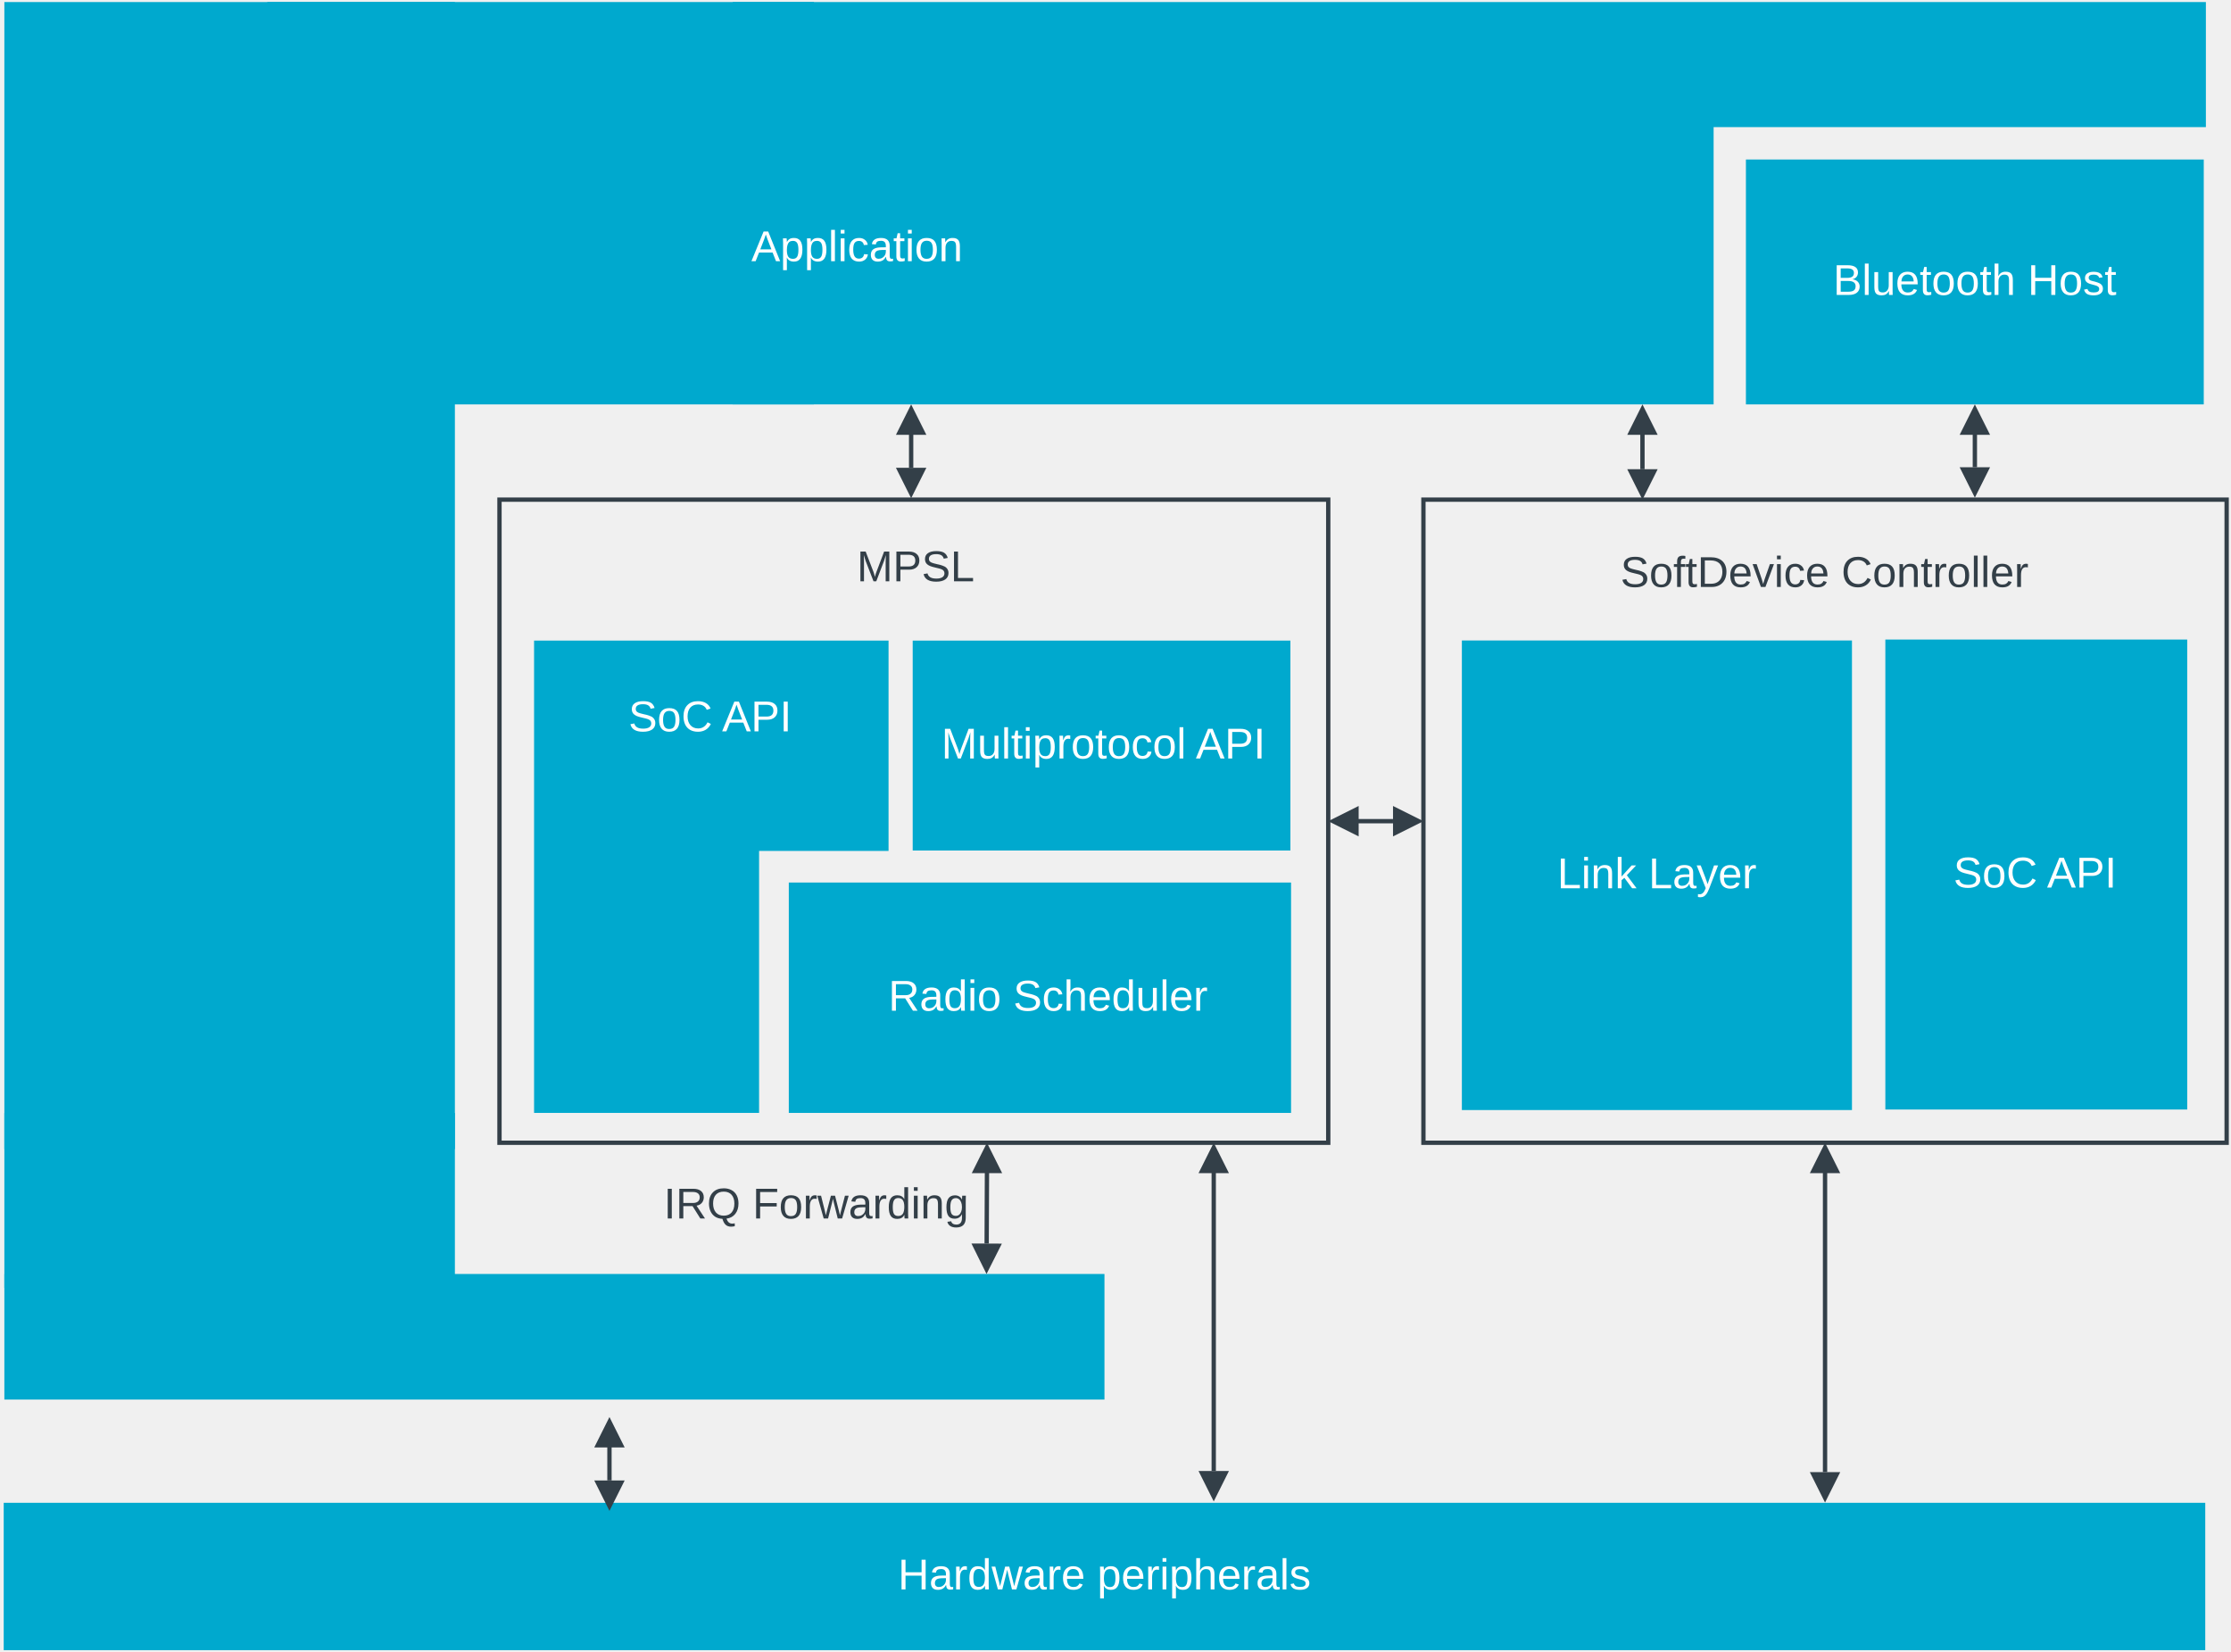
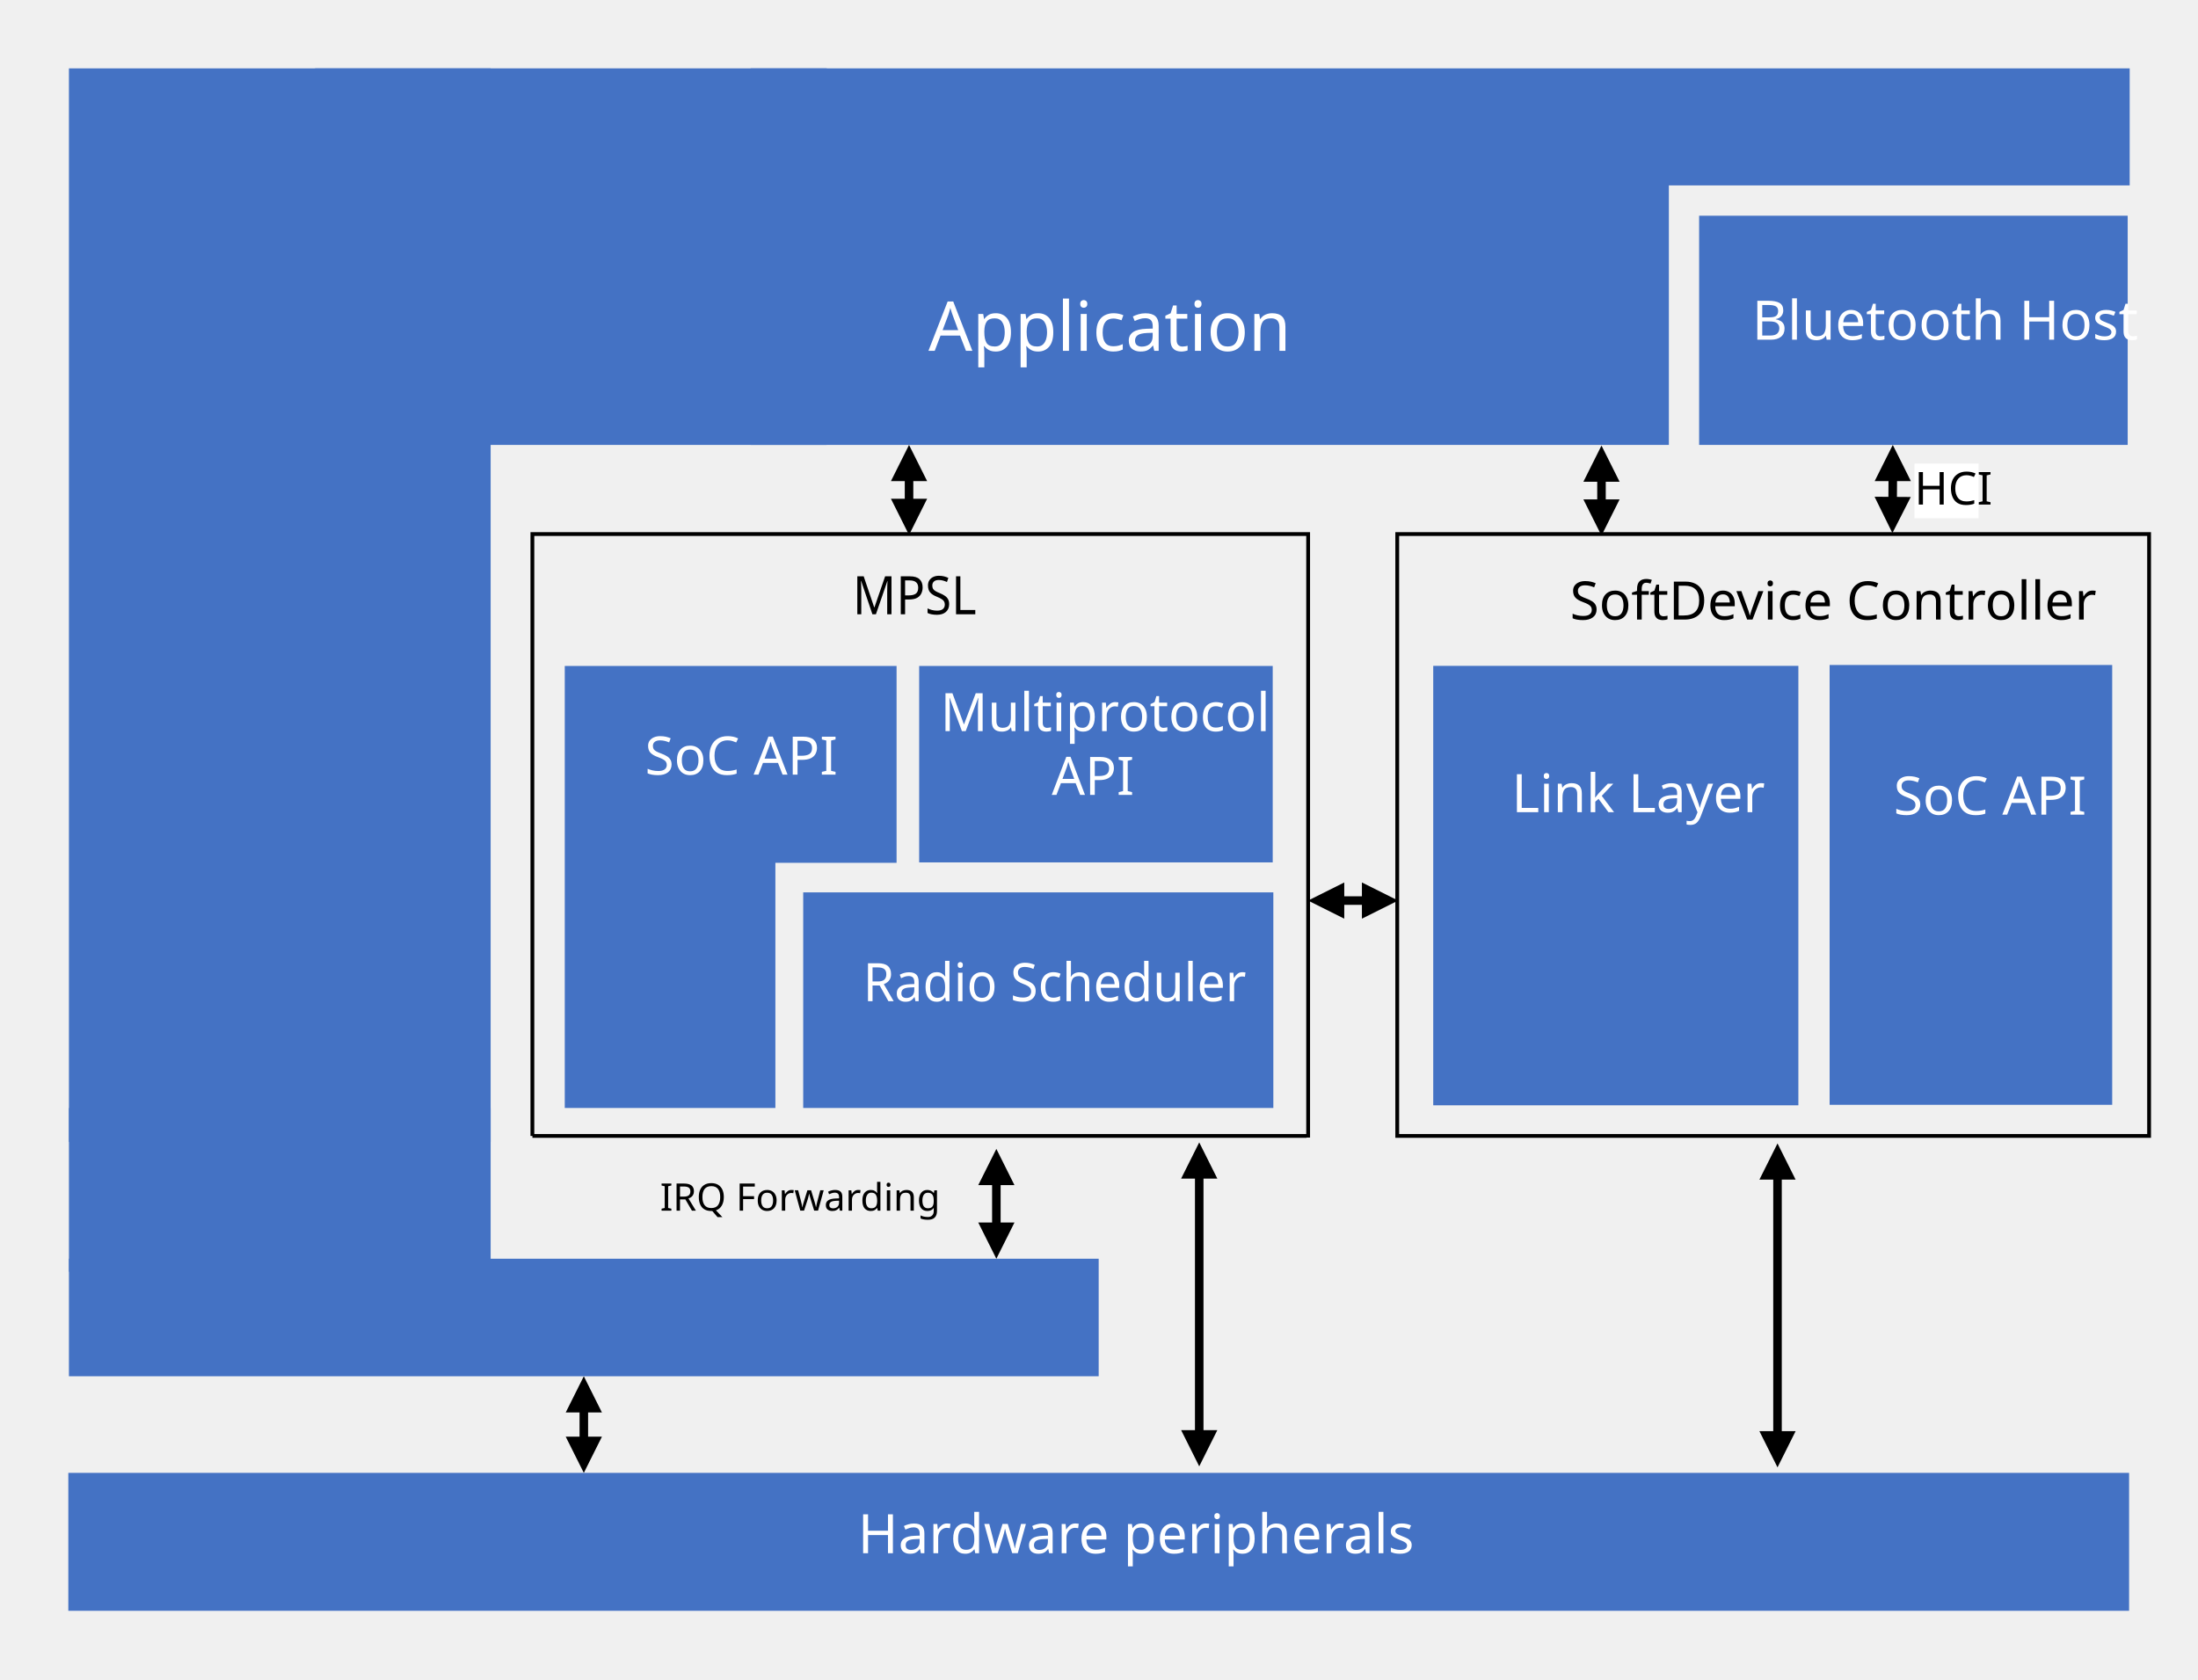
- <svg xmlns="http://www.w3.org/2000/svg" xmlns:xlink="http://www.w3.org/1999/xlink" width="7.17in" height="5.308in" viewBox="0 0 516.27 382.211" xml:space="preserve" color-interpolation-filters="sRGB" class="st22">
-   <style type="text/css">
+ <svg xmlns="http://www.w3.org/2000/svg" xmlns:ns1="http://www.openswatchbook.org/uri/2009/osb" xmlns:xlink="http://www.w3.org/1999/xlink" width="8.043in" height="6.145in" viewBox="0 0 579.106 442.423" xml:space="preserve" color-interpolation-filters="sRGB" class="st16" version="1.1" id="svg5021">
+   <style type="text/css" id="style4840">
	
- 		.st1 {fill:#00a9ce;stroke:none;stroke-linecap:round;stroke-linejoin:round;stroke-width:0.671}
- 		.st2 {fill:#ffffff;font-family:Arial;font-size:0.833em}
- 		.st3 {fill:none;stroke:none;stroke-linecap:round;stroke-linejoin:round;stroke-width:0.75}
- 		.st4 {fill:none;stroke:none;stroke-linecap:butt;stroke-width:0.75}
- 		.st5 {fill:#333f48;font-family:Arial;font-size:0.833em}
- 		.st6 {fill:#00a9ce;stroke:none;stroke-linecap:round;stroke-linejoin:round;stroke-width:0.75}
- 		.st7 {fill:#00a9ce;stroke:none;stroke-linecap:round;stroke-linejoin:round;stroke-width:0.641}
- 		.st8 {fill:#feffff;font-family:Arial;font-size:0.833em;font-stretch:normal}
- 		.st9 {fill:#00a9ce;stroke:none;stroke-linecap:round;stroke-linejoin:round;stroke-width:0.621}
- 		.st10 {fill:#00a9ce;stroke:none;stroke-linecap:round;stroke-linejoin:round;stroke-width:0.567}
- 		.st11 {fill:#ffffff;font-family:Arial;font-size:0.833em;font-stretch:semi-condensed}
- 		.st12 {fill:#00a9ce;stroke:none;stroke-linecap:round;stroke-linejoin:round;stroke-width:0.855}
- 		.st13 {fill:#333f48;font-family:Arial;font-size:0.833em;font-stretch:semi-condensed}
- 		.st14 {fill:#00a9ce;stroke:none;stroke-linecap:round;stroke-linejoin:round;stroke-width:0.752}
- 		.st15 {fill:none;stroke:#333f48;stroke-width:1}
- 		.st16 {fill:none;stroke:#333f48;stroke-width:1}
- 		.st17 {fill:#00a9ce;stroke:none;stroke-linecap:round;stroke-linejoin:round;stroke-width:0.671}
- 		.st18 {fill:#00a9ce;stroke:none;stroke-linecap:round;stroke-linejoin:round;stroke-width:0.94}
- 		.st19 {marker-end:url(#mrkr4-58);marker-start:url(#mrkr4-56);stroke:#333f48;stroke-linecap:butt;stroke-width:1}
- 		.st20 {fill:#333f48;fill-opacity:1;stroke:#333f48;stroke-opacity:1;stroke-width:0.284}
- 		.st21 {fill:none;stroke:none;stroke-width:1}
- 		.st22 {fill:none;fill-rule:evenodd;font-size:12px;overflow:visible;stroke-linecap:square;stroke-miterlimit:3}
+ 		.st1 {fill:#4472c4;stroke:none;stroke-linecap:round;stroke-linejoin:round;stroke-width:0.75}
+ 		.st2 {stroke:none;stroke-linecap:round;stroke-linejoin:round;stroke-width:0.75}
+ 		.st3 {fill:#ffffff;font-family:Calibri;font-size:1.511em}
+ 		.st4 {marker-end:url(#mrkr4-17);marker-start:url(#mrkr4-15);stroke:#000000;stroke-linecap:round;stroke-linejoin:round;stroke-width:2.25}
+ 		.st5 {fill:#000000;fill-opacity:1;stroke:#000000;stroke-opacity:1;stroke-width:0.472}
+ 		.st6 {fill:#ffffff;stroke:none;stroke-linecap:butt;stroke-width:7.2}
+ 		.st7 {fill:#000000;font-family:Calibri;font-size:1em}
+ 		.st8 {fill:#ffffff;font-family:Calibri;font-size:1.196em}
+ 		.st9 {fill:none;stroke:none;stroke-width:0.25}
+ 		.st10 {fill:#000000;font-family:Calibri;font-size:1.167em}
+ 		.st11 {fill:none;stroke:#000000;stroke-dasharray:5.25,5.25;stroke-width:1.75}
+ 		.st12 {fill:#feffff;font-family:Calibri;font-size:1.167em}
+ 		.st13 {font-size:1em}
+ 		.st14 {fill:#ffffff;font-family:Calibri;font-size:1.167em}
+ 		.st15 {fill:#000000;font-family:Calibri;font-size:0.833em}
+ 		.st16 {fill:none;fill-rule:evenodd;font-size:12px;overflow:visible;stroke-linecap:square;stroke-miterlimit:3}
	
	</style>
  <defs id="Markers">
+     <linearGradient id="linearGradient7124" ns1:paint="solid">
+       <stop style="stop-color:#000000;stop-opacity:1;" offset="0" id="stop7122" />
+     </linearGradient>
+     <linearGradient id="linearGradient6394" ns1:paint="solid">
+       <stop style="stop-color:#ffffff;stop-opacity:1;" offset="0" id="stop6392" />
+     </linearGradient>
    <g id="lend4">
-       <path d="M 2 1 L 0 0 L 2 -1 L 2 1 " style="stroke:none" />
+       <path d="M 2 1 L 0 0 L 2 -1 L 2 1 " style="stroke:none" id="path4842" />
    </g>
-     <marker id="mrkr4-56" class="st20" refX="6.68" orient="auto" markerUnits="strokeWidth" overflow="visible">
-       <use xlink:href="#lend4" transform="scale(3.52) " />
+     <marker id="mrkr4-15" class="st5" refX="4.08" orient="auto" markerUnits="strokeWidth" overflow="visible">
+       <use xlink:href="#lend4" transform="scale(2.12) " id="use4845" />
    </marker>
-     <marker id="mrkr4-58" class="st20" refX="-7.04" orient="auto" markerUnits="strokeWidth" overflow="visible">
-       <use xlink:href="#lend4" transform="scale(-3.52,-3.52) " />
+     <marker id="mrkr4-17" class="st5" refX="-4.24" orient="auto" markerUnits="strokeWidth" overflow="visible">
+       <use xlink:href="#lend4" transform="scale(-2.12,-2.12) " id="use4848" />
    </marker>
+     <marker style="overflow:visible" id="mrkr4-15-8" class="st5" refX="4.08" orient="auto" markerUnits="strokeWidth" overflow="visible">
+       <use height="100%" width="100%" y="0" x="0" xlink:href="#lend4" transform="scale(2.12)" id="use4845-8" />
+     </marker>
+     <marker style="overflow:visible" id="mrkr4-17-2" class="st5" refX="-4.24" orient="auto" markerUnits="strokeWidth" overflow="visible">
+       <use height="100%" width="100%" y="0" x="0" xlink:href="#lend4" transform="scale(-2.12)" id="use4848-3" />
+     </marker>
+     <marker style="overflow:visible" id="mrkr4-15-7" class="st5" refX="4.08" orient="auto" markerUnits="strokeWidth" overflow="visible">
+       <use height="100%" width="100%" y="0" x="0" xlink:href="#lend4" transform="scale(2.12)" id="use4845-4" />
+     </marker>
+     <marker style="overflow:visible" id="mrkr4-17-3" class="st5" refX="-4.24" orient="auto" markerUnits="strokeWidth" overflow="visible">
+       <use height="100%" width="100%" y="0" x="0" xlink:href="#lend4" transform="scale(-2.12)" id="use4848-5" />
+     </marker>
+     <marker style="overflow:visible" id="mrkr4-15-6" class="st5" refX="4.08" orient="auto" markerUnits="strokeWidth" overflow="visible">
+       <use height="100%" width="100%" y="0" x="0" xlink:href="#lend4" transform="scale(2.12)" id="use4845-6" />
+     </marker>
+     <marker style="overflow:visible" id="mrkr4-17-0" class="st5" refX="-4.24" orient="auto" markerUnits="strokeWidth" overflow="visible">
+       <use height="100%" width="100%" y="0" x="0" xlink:href="#lend4" transform="scale(-2.12)" id="use4848-4" />
+     </marker>
+     <linearGradient xlink:href="#linearGradient6394" id="linearGradient7118" gradientUnits="userSpaceOnUse" gradientTransform="translate(-307.5705,-8.172566)" x1="480.41" y1="201.101" x2="677.783" y2="201.101" />
+     <linearGradient xlink:href="#linearGradient6394" id="linearGradient8907" gradientUnits="userSpaceOnUse" gradientTransform="translate(-81.63201,4.089599)" x1="480.41" y1="201.101" x2="677.783" y2="201.101" />
+     <linearGradient xlink:href="#linearGradient6394" id="linearGradient8915" gradientUnits="userSpaceOnUse" gradientTransform="translate(-10.87786,4.00763)" x1="480.41" y1="201.101" x2="677.783" y2="201.101" />
  </defs>
-   <g>
-     <g id="shape207-1" transform="translate(404.025,-288.636)">
-       <rect x="0" y="325.545" width="105.951" height="56.667" class="st1" />
-       <text x="20.18" y="356.88" class="st2">Bluetooth Host</text>
+   <g id="g5019">
+     <g id="shape28-1" transform="matrix(0.8024167,0,0,1,197.7818,-325.202)" style="stroke-width:0.999">
+       <path d="m 452.79,343.2 v 30.84 H 301.48 v 68.38 H 0 V 343.2 Z" class="st1" id="path4856" style="fill:#4472c4;stroke:none;stroke-width:0.749;stroke-linecap:round;stroke-linejoin:round" />
    </g>
-     <g id="shape209-4" transform="translate(429.208,-312.54)">
-       <rect x="0" y="369.91" width="55.193" height="12.302" class="st3" />
+     <g id="shape30-3" transform="translate(18.1596,-141.559)">
+       <path d="M0 159.56 L0 442.42 L111.11 442.42 L111.11 159.56 L0 159.56 L0 159.56 Z" class="st1" id="path4861" />
    </g>
-     <g id="shape213-6" transform="translate(338.292,-241.51)">
-       <rect x="0" y="366.447" width="167.855" height="15.764" class="st4" />
-       <text x="36.69" y="377.33" class="st5">SoftDevice Controller</text>
+     <g id="shape37-5" transform="translate(222.6461,-347.1506)">
+       <path d="M 127.5,425.86 H 0 v 16.56 h 127.5 v -16.56" class="st2" id="path4868" style="stroke:none;stroke-width:0.75;stroke-linecap:round;stroke-linejoin:round" />
+       <text x="21.97" y="439.58" class="st3" id="text4870" style="font-size:18.133px;font-family:Calibri;fill:#ffffff">Application</text>
    </g>
-     <g id="shape216-9" transform="translate(0.85024,-0.375)">
-       <path d="M0 348.11 L0 382.21 L509.47 382.21 L509.47 348.11 L0 348.11 Z" class="st6" />
-       <text x="206.94" y="368.16" class="st2">Hardware peripherals</text>
+     <g id="shape38-9" transform="translate(232.4134,-325.202)">
+       <path d="m 7.09,451.6 v 0.36 4.65" class="st4" id="path4875" style="stroke:#000000;stroke-width:2.25;stroke-linecap:round;stroke-linejoin:round;marker-start:url(#mrkr4-15);marker-end:url(#mrkr4-17)" />
    </g>
-     <g id="shape218-12" transform="translate(189.955,-11.743)">
-       <rect x="0" y="368.399" width="131.265" height="13.812" class="st3" />
+     <g id="shape39-18" transform="translate(505.7595,-325.202)">
+       <path d="m -7.07,451.6 v 0.36 l -0.03,4.15" class="st4" id="path4882" style="stroke:#000000;stroke-width:2.25;stroke-linecap:round;stroke-linejoin:round;marker-start:url(#mrkr4-15);marker-end:url(#mrkr4-17)" />
+       <rect x="-1.365" y="447.344" width="16.899" height="14.4" class="st6" id="rect4884" style="fill:#ffffff;stroke:none;stroke-width:7.2;stroke-linecap:butt" />
+       <text x="-1.37" y="458.14" class="st7" id="text4886" style="font-size:12px;font-family:Calibri;fill:#000000">HCI</text>
    </g>
-     <g id="shape221-14" transform="translate(211.203,-185.414)">
-       <rect x="0" y="333.643" width="87.406" height="48.569" class="st7" />
-       <text x="6.63" y="360.93" class="st8">Multiprotocol API</text>
+     <g id="shape42-27" transform="translate(146.73,-79.7974)">
+       <path d="M7.09 451.6 L7.09 451.96 L7.09 458.34" class="st4" id="path4891" />
    </g>
-     <g id="shape224-17" transform="translate(123.584,-124.693)">
-       <path d="M82.03 272.92 L82.03 321.59 L52.07 321.59 L52.07 382.21 L0 382.21 L0 272.92 L82.03 272.92 Z" class="st9" />
-       <text x="21.84" y="293.92" class="st2">SoC API</text>
+     <g id="shape43-34" transform="translate(18.1596,-79.7974)">
+       <path d="M0 411.45 L0 442.42 L271.31 442.42 L271.31 411.45 L0 411.45 L0 411.45 Z" class="st1" id="path4896" />
    </g>
-     <g id="shape228-20" transform="translate(182.532,-124.693)">
-       <rect x="0" y="328.904" width="116.229" height="53.307" class="st10" />
-       <text x="23.04" y="358.56" class="st11">Radio Scheduler</text>
+     <g id="shape44-36" transform="translate(18.1596,-107.348)">
+       <path d="M0 399.3 L0 442.42 L111.11 442.42 L111.11 399.3 L0 399.3 L0 399.3 Z" class="st1" id="path4901" />
    </g>
-     <g id="shape243-23" transform="translate(147.134,-97.6283)">
-       <rect x="0" y="370.951" width="77.037" height="11.26" class="st4" />
-       <text x="6.46" y="379.58" class="st5">IRQ Forwarding</text>
+     <g id="shape10-38" transform="matrix(0.801599,0,0,1,447.6668,-325.202)">
+       <path d="m 0,382.03 v 60.39 h 140.86 v -60.39 z" class="st1" id="path4906" style="fill:#4472c4;stroke:none;stroke-width:0.75;stroke-linecap:round;stroke-linejoin:round" />
    </g>
-     <g id="shape245-26" transform="translate(338.292,-125.355)">
-       <rect x="0" y="273.559" width="90.272" height="108.652" class="st12" />
-       <text x="22.07" y="330.89" class="st2">Link Layer</text>
+     <g id="shape12-40" transform="translate(474.504,-350.677)">
+       <path d="M 58.82,429.31 H 0 v 13.11 h 58.82 v -13.11" class="st2" id="path4913" style="stroke:none;stroke-width:0.75;stroke-linecap:round;stroke-linejoin:round" />
+       <text x="-12.89" y="440.17" class="st8" id="text4915" style="font-size:14.356px;font-family:Calibri;fill:#ffffff">Bluetooth Host</text>
    </g>
-     <g id="shape249-29" transform="translate(122.487,-242.824)">
-       <rect x="0" y="366.447" width="176.121" height="15.764" class="st4" />
-       <text x="75.79" y="377.33" class="st13">MPSL</text>
+     <g id="shape45-44" transform="translate(350.4919,-275.8291)">
+       <rect x="0" y="427.325" width="249.622" height="15.099" class="st9" id="rect4922" style="fill:none;stroke:none;stroke-width:0.25" />
+       <text x="63.13" y="439.07" class="st10" id="text4924" style="font-size:14px;font-family:Calibri;fill:#000000">SoftDevice Controller</text>
    </g>
-     <g id="shape268-32" transform="translate(436.289,-125.477)">
-       <rect x="0" y="273.464" width="69.858" height="108.747" class="st14" />
-       <text x="15.75" y="330.84" class="st2">SoC API</text>
-     </g>
-     <g id="shape271-35" transform="translate(329.392,-117.787)">
-       <rect x="0" y="233.401" width="185.878" height="148.81" class="st15" />
-     </g>
-     <g id="shape272-37" transform="translate(115.579,-117.787)">
-       <rect x="0" y="233.401" width="191.787" height="148.81" class="st16" />
-     </g>
-     <g id="group273-39" transform="translate(1,-58.3622)">
-       <g id="shape179-40" transform="translate(168.547,-230.274)">
-         <path d="M340.92 289.11 L340.92 318.05 L227 318.05 L227 382.21 L0 382.21 L0 289.11 L340.92 289.11 Z" class="st17" />
+     <g id="group50-49" transform="translate(148.798,-150.487)">
+ 			</g>
+     <g id="group53-50" transform="translate(290.458,-215.197)">
+ 			</g>
+     <g id="group55-51" transform="translate(18,-18)">
+       <g id="shape3-52">
+         <path d="M0 406.08 L0 442.42 L542.95 442.42 L542.95 406.08 L0 406.08 L0 406.08 Z" class="st1" id="path4942" />
      </g>
-       <g id="shape181-42" transform="translate(1.30296E-12,-57.9536)">
-         <path d="M0 116.79 L0 382.21 L104.26 382.21 L104.26 116.79 L0 116.79 Z" class="st6" />
-       </g>
-       <g id="shape203-44">
-         <path d="M0 353.15 L0 382.21 L254.58 382.21 L254.58 353.15 L0 353.15 Z" class="st6" />
-       </g>
-       <g id="shape205-46" transform="translate(1.30296E-12,-25.8519)">
-         <path d="M0 341.75 L0 382.21 L104.26 382.21 L104.26 341.75 L0 341.75 Z" class="st6" />
-       </g>
-       <g id="shape256-48" transform="translate(60.8473,-230.271)">
-         <rect x="0" y="289.103" width="126.495" height="93.108" class="st18" />
+       <g id="shape5-54" transform="translate(201.53,-12.115)">
+         <path d="M139.89 427.7 L0 427.7 L0 442.42 L139.89 442.42 L139.89 427.7" class="st2" id="path4949" />
+         <text x="6.49" y="439.37" class="st8" id="text4951">Hardware peripherals</text>
      </g>
    </g>
-     <g id="shape281-50" transform="translate(449.914,-288.636)">
-       <path d="M7.09 388.89 L7.09 389.25 L7.09 396.75" class="st19" />
+     <g id="shape18-58" transform="matrix(0.7305794,0,0,1,242.1741,-215.197)">
+       <path d="m 0,390.66 v 51.76 h 127.5 v -51.76 z" class="st1" id="path4959" style="fill:#4472c4;stroke:none;stroke-width:0.75;stroke-linecap:round;stroke-linejoin:round" />
+       <text x="6.609" y="472.573" class="st12" id="text4963" style="font-size:16.222px;font-family:Calibri;fill:#feffff;stroke-width:1.159" transform="scale(1.158743,0.8630042)">Multiprotocol <tspan x="41.256" dy="19.467" class="st13" id="tspan4961" style="font-size:16.222px;stroke-width:1.159">API</tspan>
+       </text>
    </g>
-     <g id="shape282-59" transform="translate(372.99,-288.636)">
-       <path d="M7.09 388.89 L7.09 389.25 L7.09 397.21" class="st19" />
+     <g id="shape23-62" transform="matrix(0.685676,0,0,1,148.798,-150.487)">
+       <path d="m 127.5,325.95 v 51.87 H 80.93 v 64.6 H 0 V 325.95 Z" class="st1" id="path4970" style="fill:#4472c4;stroke:none;stroke-width:0.75;stroke-linecap:round;stroke-linejoin:round" />
+       <text x="350.015" y="368.259" class="st12" id="text4972-5" style="font-size:14.516px;font-family:Calibri;fill:#fdfefe;stroke-width:1.037;opacity:1;stroke:#fdfdfd;stroke-opacity:1;fill-opacity:1;" transform="scale(1.036889,0.9644236)">SoC API</text>
    </g>
-     <g id="shape283-66" transform="translate(217.935,-288.636)">
-       <path d="M-7.09 388.89 L-7.09 389.25 L-7.09 396.88" class="st19" />
+     <g id="group66-65" transform="matrix(0.5709453,0,0,1,211.6195,-150.487)">
+       <g id="shape15-66">
+         <path d="m 0,385.61 v 56.81 h 216.95 v -56.81 z" class="st1" id="path4981" style="fill:#4472c4;stroke:none;stroke-width:0.75;stroke-linecap:round;stroke-linejoin:round" />
+       </g>
+       <g id="shape66-68">
+         <text x="62.54" y="418.22" class="st14" id="text4984" style="font-size:14px;font-family:Calibri;fill:#ffffff" />
+       </g>
+       <text xml:space="preserve" style="font-style:normal;font-variant:normal;font-weight:normal;font-stretch:normal;font-size:18.047px;line-height:1.25;font-family:Calibri;-inkscape-font-specification:'Calibri, Normal';font-variant-ligatures:normal;font-variant-caps:normal;font-variant-numeric:normal;font-feature-settings:normal;text-align:start;letter-spacing:0px;word-spacing:0px;writing-mode:lr-tb;text-anchor:start;fill:#ffffff;fill-opacity:1;stroke:none;stroke-width:0.967" x="21.444" y="534.029" id="text6443" transform="scale(1.28904,0.7757711)">
+         <tspan id="tspan6441" x="21.444" y="534.029" style="font-style:normal;font-variant:normal;font-weight:normal;font-stretch:normal;font-size:18.047px;font-family:Calibri;-inkscape-font-specification:'Calibri, Normal';font-variant-ligatures:normal;font-variant-caps:normal;font-variant-numeric:normal;font-feature-settings:normal;text-align:start;writing-mode:lr-tb;text-anchor:start;fill:#ffffff;fill-opacity:1;stroke-width:0.967">Radio Scheduler</tspan>
+       </text>
    </g>
-     <g id="shape284-73" transform="translate(307.366,-185.105)">
-       <path d="M6.68 375.12 L7.04 375.12 L14.99 375.12" class="st19" />
+     <g id="shape69-73" transform="translate(308.8699,-141.4206)">
+       <path d="m 7.09,451.6 v 0.36 66.28" class="st4" id="path4999" style="stroke:#000000;stroke-width:2.25;stroke-linecap:round;stroke-linejoin:round;marker-start:url(#mrkr4-15);marker-end:url(#mrkr4-17)" />
    </g>
-     <g id="shape285-80" transform="translate(235.439,-117.787)">
-       <path d="M-7.05 388.89 L-7.05 389.25 L-7.12 405.54" class="st19" />
+     <g id="group73-80" transform="translate(170.079,-110.77)">
+       <g id="shape56-81" transform="translate(99.5212,-28.9327)">
+         <path d="M-7.09 451.6 L-7.09 451.96 L-7.09 461.82" class="st4" id="path5006" />
+       </g>
+       <g id="shape70-88" transform="translate(-2.69291,-8.28525)">
+         <rect x="0" y="427.664" width="76.252" height="14.759" class="st9" id="rect5013" />
+         <text x="6.51" y="438.04" class="st15" id="text5015">IRQ Forwarding</text>
+       </g>
    </g>
-     <g id="shape286-87" transform="translate(273.778,-117.787)">
-       <path d="M7.09 388.89 L7.09 389.25 L7.09 458.16" class="st19" />
+     <g id="shape10-38-9" transform="matrix(0.6829727,0,0,1.917393,377.6141,-557.0655)" style="stroke-width:0.996">
+       <g id="g6368" style="stroke-width:0.996">
+         <path style="fill:#4472c4;stroke:none;stroke-width:0.747;stroke-linecap:round;stroke-linejoin:round" id="path4906-7" class="st1" d="m 0,382.03 v 60.39 h 140.86 v -60.39 z" />
+       </g>
    </g>
-     <g id="shape289-94" transform="translate(133.939,-54.318)">
-       <path d="M7.09 388.89 L7.09 389.25 L7.09 396.88" class="st19" />
+     <text style="font-size:12px;font-family:Calibri;fill:#feffff;stroke-width:1" x="428.027" y="211.997" class="st12" id="text4963-3">
+       <tspan style="font-size:12px;stroke-width:1" x="457.927" class="st13" id="tspan4961-7" />
+     </text>
+     <text xml:space="preserve" style="font-style:normal;font-weight:normal;font-size:30px;line-height:1.25;font-family:sans-serif;letter-spacing:0px;word-spacing:0px;fill:url(#linearGradient8915);fill-opacity:1;stroke:none;stroke-width:0.75" x="385.305" y="213.988" id="text6390">
+       <tspan id="tspan6388" x="398.305" y="213.988" style="font-style:normal;font-variant:normal;font-weight:normal;font-stretch:normal;font-size:14px;font-family:Calibri;-inkscape-font-specification:'Calibri, Normal';font-variant-ligatures:normal;font-variant-caps:normal;font-variant-numeric:normal;font-feature-settings:normal;text-align:start;writing-mode:lr-tb;text-anchor:start;fill:url(#linearGradient8915);fill-opacity:1;stroke-width:0.75">Link Layer</tspan>
+     </text>
+     <g id="shape45-44-7" transform="matrix(0.9013777,0,0,1,128.0121,-276.0851)">
+       <rect x="0" y="427.325" width="249.622" height="15.099" class="st9" id="rect4922-1" style="fill:none;stroke:none;stroke-width:0.25" />
+       <text x="107.214" y="437.925" class="st10" id="text4924-6" style="font-size:14px;font-family:Calibri;fill:#000000">MPSL</text>
    </g>
-     <g id="shape290-101" transform="translate(415.244,-117.787)">
-       <path d="M7.09 388.89 L7.09 389.25 L7.09 458.42" class="st19" />
+     <g id="shape38-9-6" transform="rotate(90,290.2964,520.4878)">
+       <path d="m 7.09,451.6 v 0.36 4.65" class="st4" id="path4875-1" style="stroke:#000000;stroke-width:2.25;stroke-linecap:round;stroke-linejoin:round;marker-start:url(#mrkr4-15);marker-end:url(#mrkr4-17)" />
    </g>
-     <g id="shape291-108" transform="translate(1,-314.561)">
-       <rect x="0" y="361.793" width="394.667" height="20.419" class="st21" />
-       <text x="172.87" y="375" class="st2">Application</text>
+     <g id="shape10-38-3" transform="matrix(0.9570256,0,0,1.643081,83.00502,-609.711)">
+       <path d="m 0,382.03 v 60.39 h 140.86 v -60.39 z" class="st1" id="path4906-1" style="fill:#4472c4;stroke:none;stroke-width:0.75;stroke-linecap:round;stroke-linejoin:round" />
    </g>
+     <g id="shape38-9-8" transform="translate(414.855,-325.034)">
+       <path d="m 7.09,451.6 v 0.36 4.65" class="st4" id="path4875-7" style="stroke:#000000;stroke-width:2.25;stroke-linecap:round;stroke-linejoin:round;marker-start:url(#mrkr4-15-7);marker-end:url(#mrkr4-17-3)" />
+     </g>
+     <g id="shape69-73-2" transform="translate(461.2303,-141.15)">
+       <path d="m 7.09,451.6 v 0.36 66.28" class="st4" id="path4999-8" style="stroke:#000000;stroke-width:2.25;stroke-linecap:round;stroke-linejoin:round;marker-start:url(#mrkr4-15);marker-end:url(#mrkr4-17)" />
+     </g>
+     <g id="shape10-38-9-8" transform="matrix(0.5285235,0,0,1.919069,482.0506,-557.9364)" style="stroke-width:0.995">
+       <g id="g6368-6" style="stroke-width:0.995">
+         <path style="fill:#4472c4;stroke:none;stroke-width:0.746;stroke-linecap:round;stroke-linejoin:round" id="path4906-7-0" class="st1" d="m 0,382.03 v 60.39 h 140.86 v -60.39 z" />
+       </g>
+     </g>
+     <text xml:space="preserve" style="font-style:normal;font-weight:normal;font-size:30px;line-height:1.25;font-family:sans-serif;letter-spacing:0px;word-spacing:0px;fill:url(#linearGradient8907);fill-opacity:1;stroke:none;stroke-width:0.75" x="498.902" y="214.643" id="text6390-8">
+       <tspan id="tspan6388-0" x="498.902" y="214.643" style="font-style:normal;font-variant:normal;font-weight:normal;font-stretch:normal;font-size:14px;font-family:Calibri;-inkscape-font-specification:'Calibri, Normal';font-variant-ligatures:normal;font-variant-caps:normal;font-variant-numeric:normal;font-feature-settings:normal;text-align:start;writing-mode:lr-tb;text-anchor:start;fill:url(#linearGradient8907);fill-opacity:1;stroke-width:0.75">SoC API</tspan>
+     </text>
+     <text xml:space="preserve" style="font-style:normal;font-weight:normal;font-size:30px;line-height:1.25;font-family:sans-serif;letter-spacing:0px;word-spacing:0px;fill:url(#linearGradient7118);fill-opacity:1;stroke:none;stroke-width:0.75" x="169.91" y="204.098" id="text6390-8-1">
+       <tspan id="tspan6388-0-1" x="169.91" y="204.098" style="font-style:normal;font-variant:normal;font-weight:normal;font-stretch:normal;font-size:14px;font-family:Calibri;-inkscape-font-specification:'Calibri, Normal';font-variant-ligatures:normal;font-variant-caps:normal;font-variant-numeric:normal;font-feature-settings:normal;text-align:start;writing-mode:lr-tb;text-anchor:start;fill:url(#linearGradient7118);fill-opacity:1;stroke-width:0.75">SoC API</tspan>
+     </text>
+     <rect style="opacity:1;fill:none;fill-opacity:1;stroke:#000000;stroke-width:1;stroke-miterlimit:3;stroke-dasharray:2.999, 1;stroke-dashoffset:0;stroke-opacity:1;paint-order:markers stroke fill" id="rect7120" width="198.091" height="158.588" x="368.13" y="140.706" />
+     <rect style="opacity:1;fill:none;fill-opacity:1;stroke:#000000;stroke-width:1;stroke-miterlimit:3;stroke-dasharray:2.999, 1;stroke-dashoffset:0;stroke-opacity:1;paint-order:markers stroke fill" id="rect7120-2" width="204.389" height="158.588" x="140.267" y="140.706" />
  </g>
</svg>
